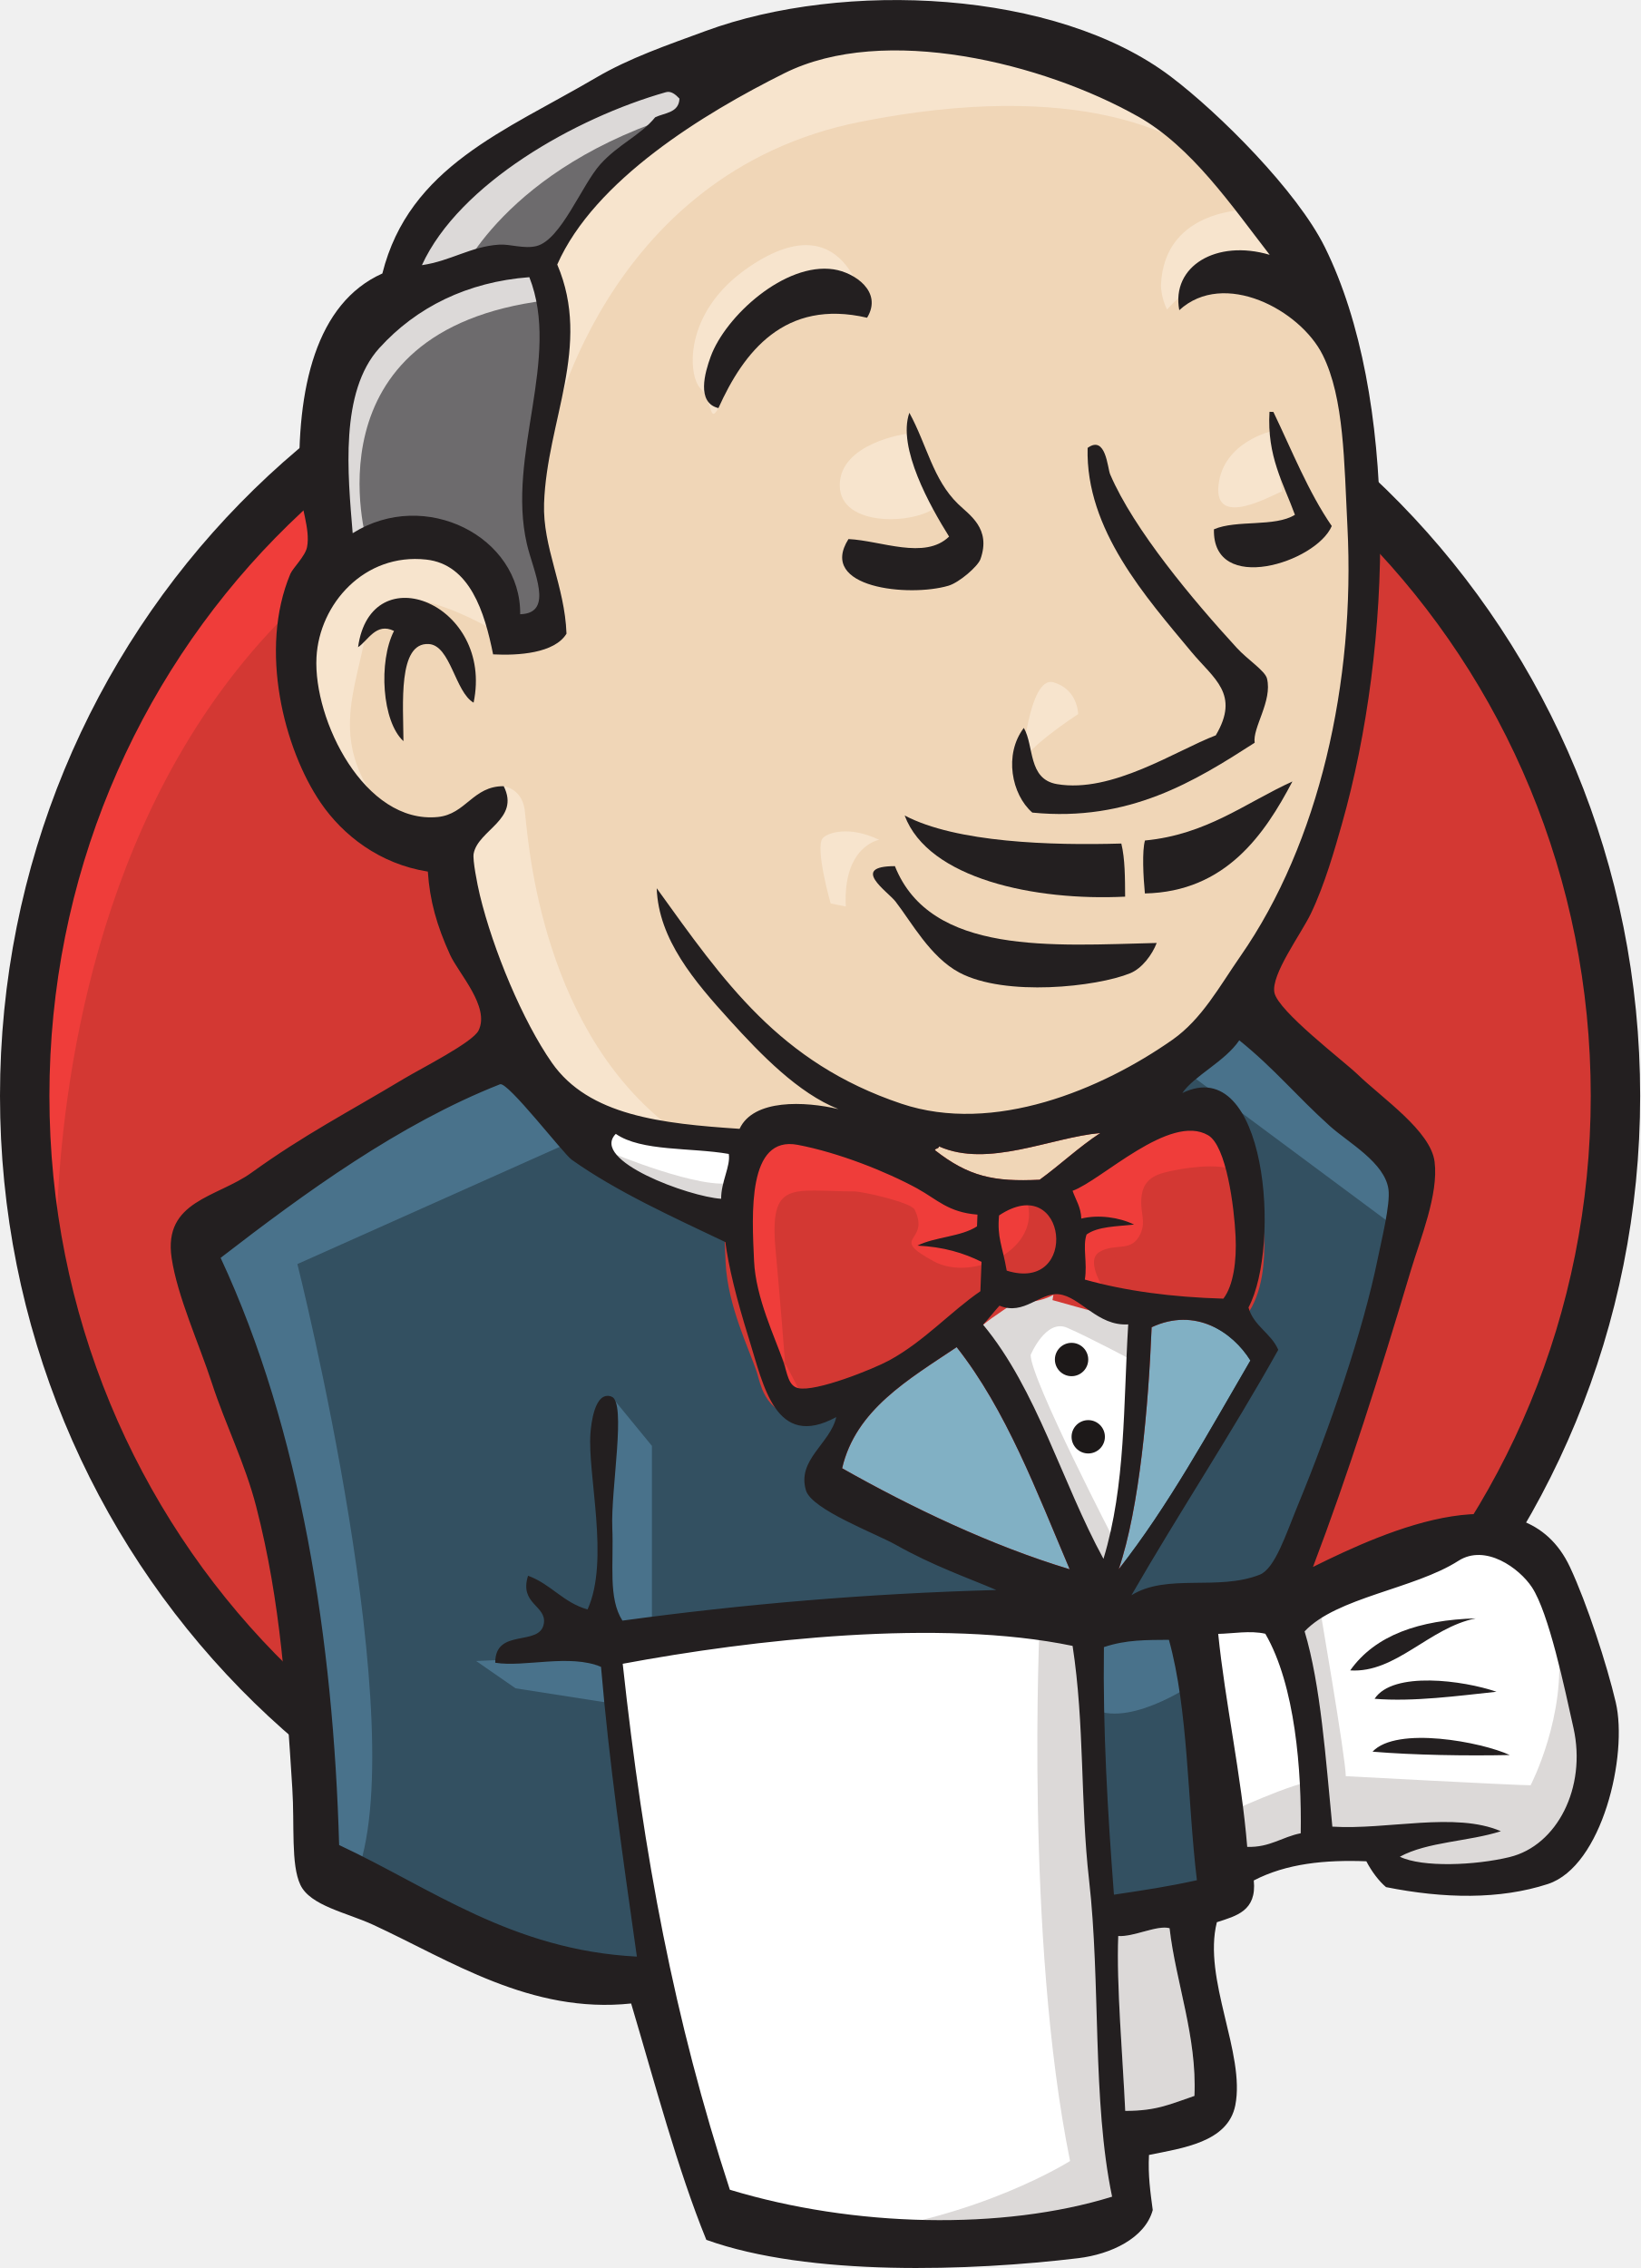
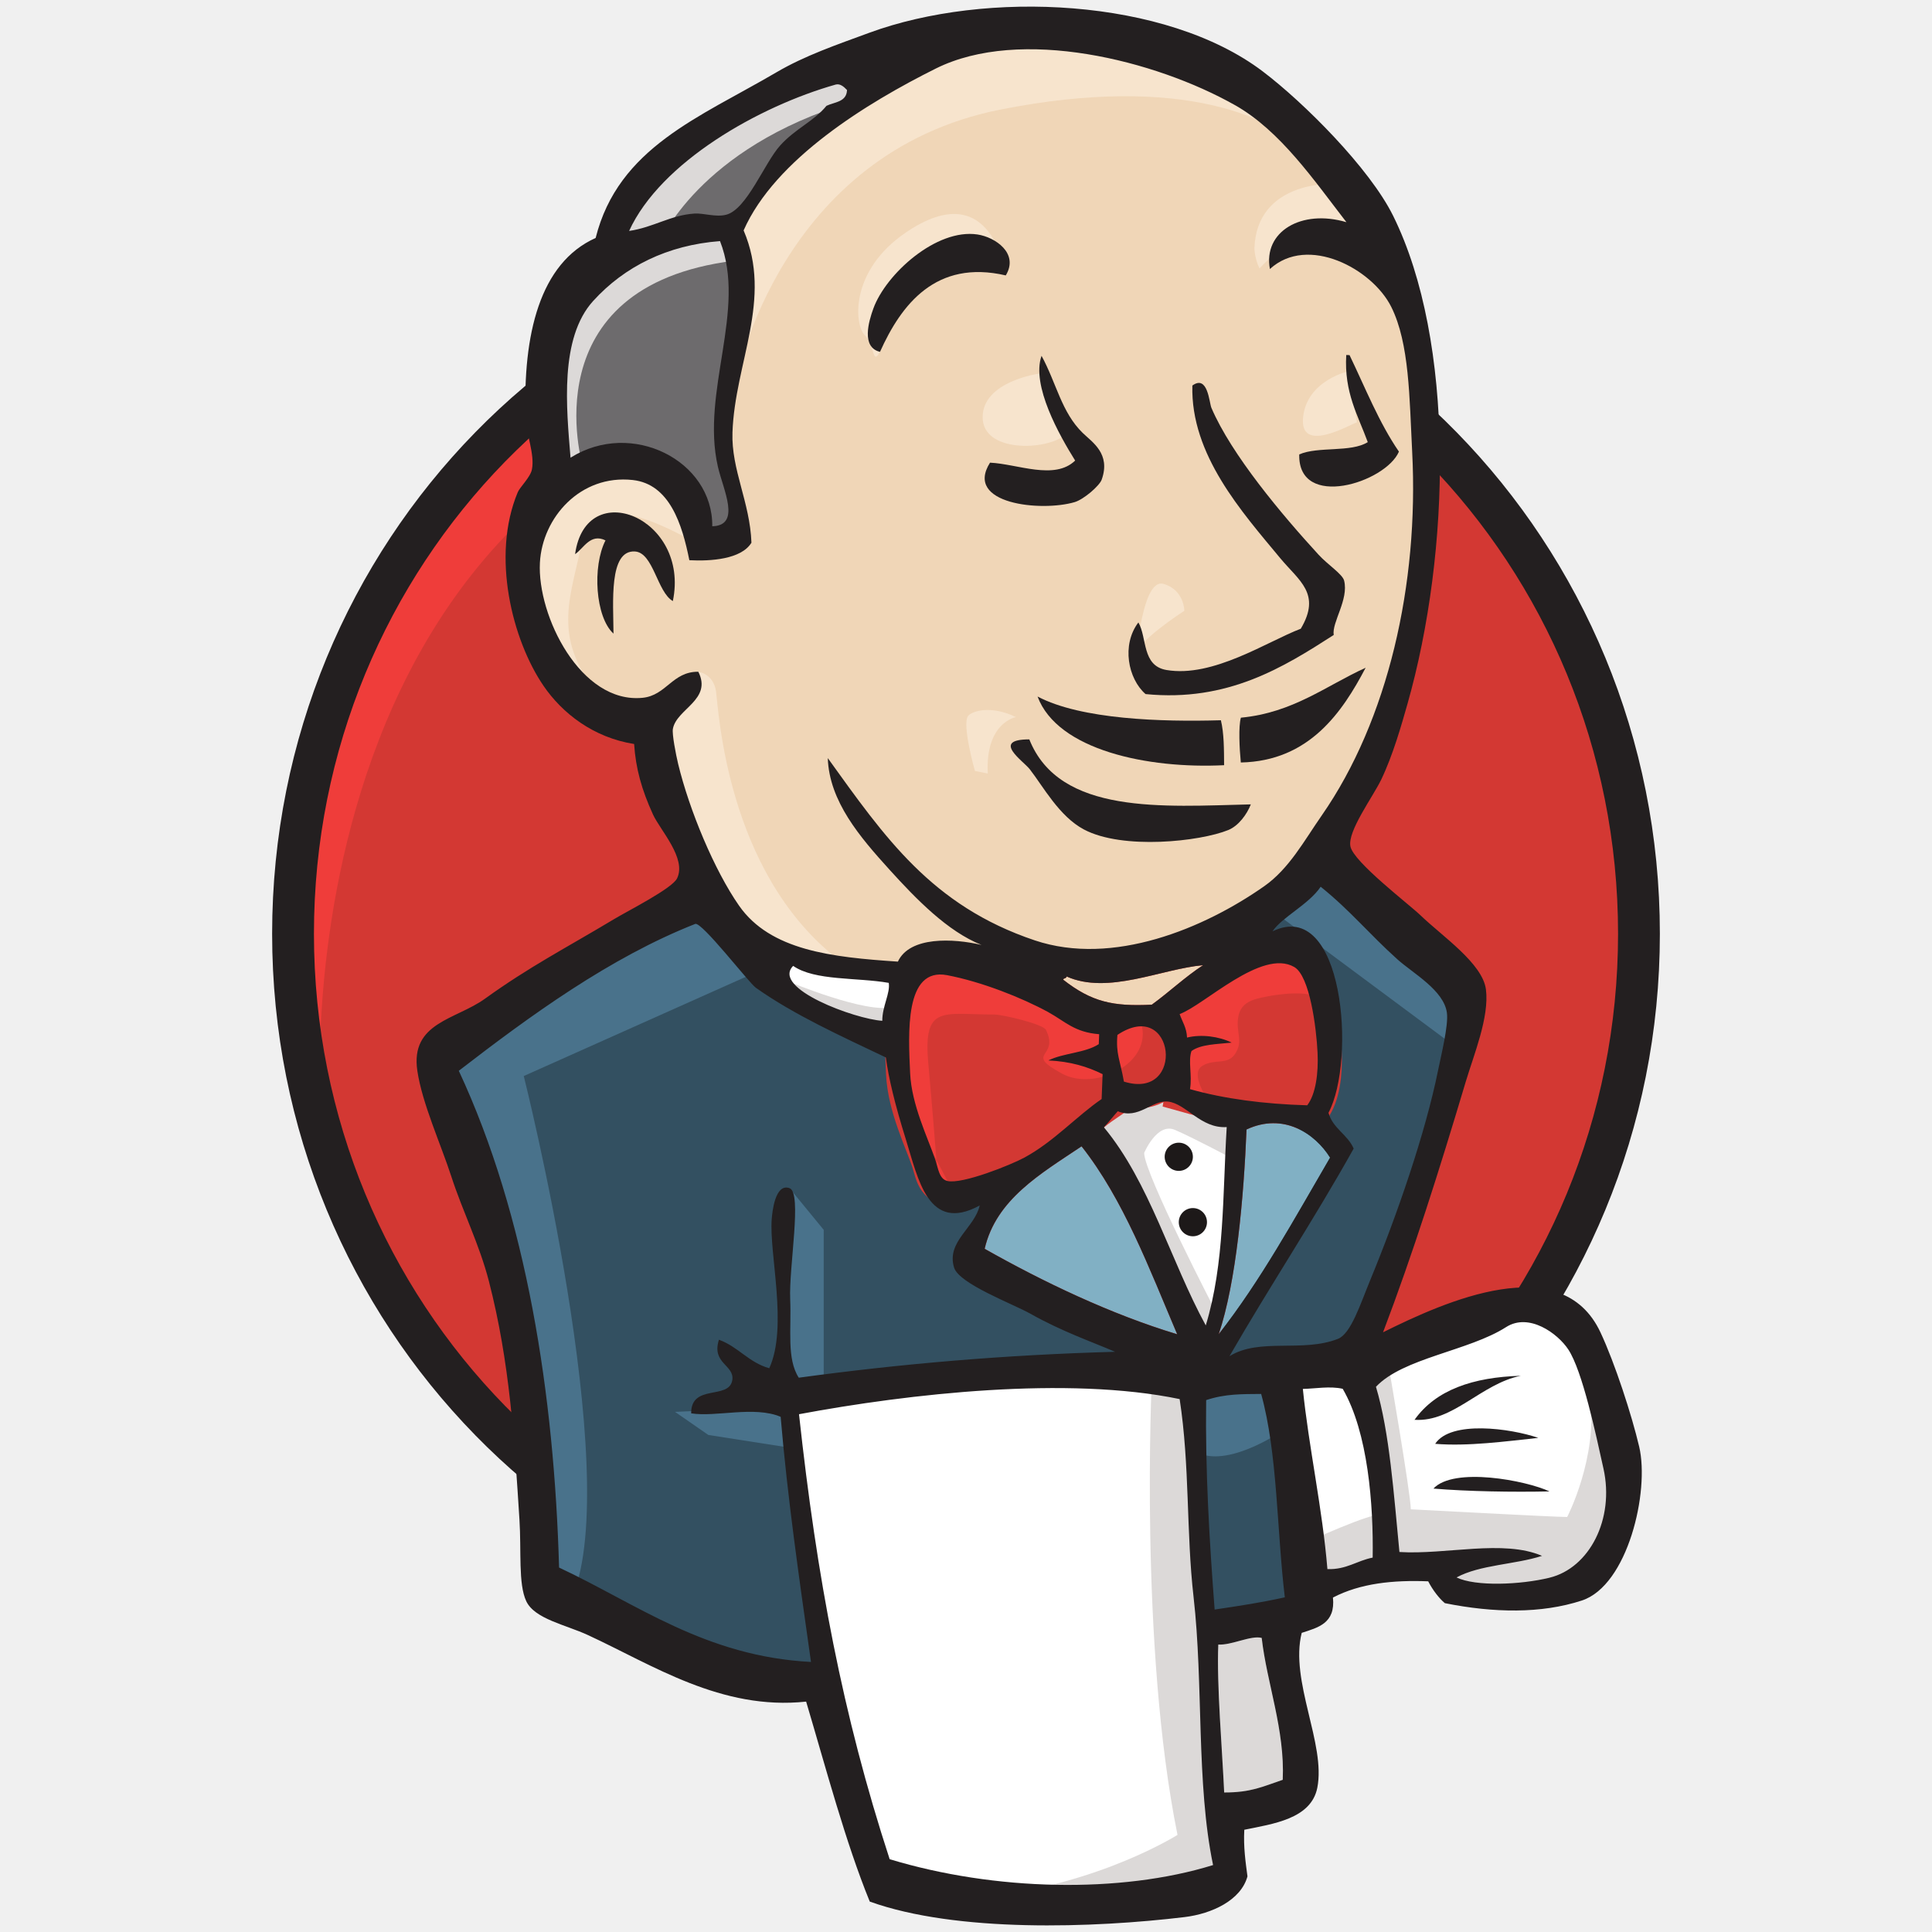
- <svg xmlns="http://www.w3.org/2000/svg" class="logo-jenkins" version="1.1" viewBox="682 209 71.829 99.317" id="svg1" width="71.829" height="99.317">
+ <svg xmlns="http://www.w3.org/2000/svg" class="logo-jenkins" version="1.1" viewBox="682 209 100 100" id="svg1" width="100" height="100">
  <defs id="defs1" />
-   <g fill-rule="evenodd" fill="none" id="jenkins-logo" stroke-width="1" stroke="none" transform="matrix(1,0,0,-1,682,308.3169)">
+   <g fill-rule="evenodd" fill="none" id="jenkins-logo" stroke-width="1" stroke="none" transform="matrix(1,0,0,-1,696.0855,308.6584)">
    <g id="g3393">
      <path d="m 70.748,51.459 c 0,-19.677 -15.595,-35.629 -34.833,-35.629 -19.237,0 -34.833,15.952 -34.833,35.629 0,19.678 15.595,35.629 34.833,35.629 19.238,0 34.833,-15.952 34.833,-35.629" fill="#d33833" id="path22" />
      <path d="m 2.502,42.635 c 0,0 -2.522,37.155 31.714,38.217 L 31.828,84.832 13.25,78.595 7.942,72.491 3.298,63.6 0.644,53.25 1.44,46.35" fill-rule="nonzero" fill="#ef3d3a" id="path24" />
      <path d="M 12.057,75.764 C 5.946,69.511 2.164,60.877 2.164,51.326 v 0 c 0,-9.549 3.782,-18.184 9.893,-24.436 v 0 c 6.114,-6.252 14.541,-10.11 23.857,-10.11 v 0 c 9.316,0 17.743,3.858 23.857,10.11 v 0 c 6.111,6.252 9.894,14.887 9.894,24.436 v 0 c 0,9.551 -3.783,18.185 -9.894,24.438 v 0 C 53.658,82.015 45.23,85.873 35.914,85.873 v 0 C 26.598,85.873 18.172,82.015 12.057,75.764 Z M 10.51,25.377 C 4.015,32.019 0,41.199 0,51.326 v 0 c 0,10.128 4.015,19.307 10.51,25.95 v 0 c 6.494,6.644 15.482,10.762 25.404,10.761 v 0 c 9.922,0.001 18.911,-4.117 25.404,-10.761 v 0 C 67.814,70.633 71.83,61.453 71.829,51.326 v 0 C 71.83,41.199 67.814,32.019 61.318,25.377 v 0 C 54.826,18.733 45.836,14.615 35.914,14.615 v 0 c -9.922,0 -18.91,4.118 -25.404,10.761 z" fill-rule="nonzero" fill="#231f20" id="path26" />
      <polyline fill="#f0d6b7" id="path28" points="50.578 51.261 45.27 50.465 38.104 49.669 33.459 49.536 28.948 49.669 25.497 50.73 22.445 54.048 20.057 60.815 19.526 62.275 16.341 63.336 14.484 66.389 13.157 70.768 14.617 74.616 18.066 75.81 20.853 74.483 22.18 71.564 23.773 71.829 24.303 72.492 23.773 75.545 23.64 79.393 24.436 84.701 24.405 87.732 26.824 91.601 31.071 94.653 38.502 97.838 46.729 96.643 53.895 91.468 57.212 86.16 59.335 82.312 59.866 72.758 58.273 64.531 55.354 57.232 52.568 53.384" />
      <polyline fill="#335061" id="path30" points="46.066 28.305 27.09 27.509 27.09 24.324 28.682 13.178 27.886 12.248 14.617 16.76 13.687 18.353 12.361 33.347 9.309 42.371 8.645 44.494 19.261 51.792 22.578 53.119 25.497 49.536 28.019 47.28 30.938 46.352 32.265 45.953 33.857 39.053 35.052 37.594 38.104 38.655 35.98 34.541 47.525 29.101 46.066 28.305" />
      <polyline fill="#6d6b6d" id="path32" points="14.617 74.616 18.066 75.81 20.853 74.483 22.18 71.564 23.773 71.829 24.171 73.422 23.375 76.473 24.171 83.772 23.507 87.753 25.896 90.539 31.071 94.653 29.611 96.643 22.313 93.061 19.261 90.672 17.536 86.957 14.882 83.374 14.086 79.127 14.617 74.616" />
      <path d="m 20.057,87.089 c 0,0 1.99,4.91 9.952,7.298 7.962,2.389 0.398,1.725 0.398,1.725 l -8.625,-3.318 -3.318,-3.317 -1.459,-2.654 3.052,0.266" fill="#dcd9d8" id="path34" />
      <path d="m 16.076,75.545 c 0,0 -2.787,9.289 7.829,10.616 l -0.398,1.592 -7.298,-1.725 -2.123,-6.9 0.531,-4.512 1.459,0.929" fill="#dcd9d8" id="path36" />
      <path d="m 20.322,63.204 1.737,1.684 c 0,0 0.784,-0.091 0.917,-1.02 0.132,-0.929 0.531,-9.289 6.236,-13.801 0.52,-0.412 -4.246,0.664 -4.246,0.664 l -4.246,6.635" fill="#f7e4cd" id="path38" />
      <path d="m 44.739,65.725 c 0,0 0.309,4.022 1.393,3.713 1.083,-0.309 1.083,-1.393 1.083,-1.393 0,0 -2.631,-1.702 -2.476,-2.32" fill="#f7e4cd" id="path40" />
      <path d="m 55.752,80.454 c 0,0 -2.187,-0.462 -2.389,-2.389 -0.201,-1.927 2.389,-0.398 2.787,-0.266" fill-rule="nonzero" fill="#f7e4cd" id="path42" />
      <path d="m 39.696,80.321 c 0,0 -2.92,-0.398 -2.92,-2.256 0,-1.858 3.318,-1.725 4.246,-0.929" fill-rule="nonzero" fill="#f7e4cd" id="path44" />
      <path d="m 21.649,71.696 c 0,0 -5.043,3.052 -5.573,0.133 -0.531,-2.919 -1.725,-5.043 0.796,-8.094 l -1.725,0.531 -1.592,4.113 -0.531,3.981 3.052,3.185 3.45,-0.266 1.99,-1.592 0.133,-1.99" fill="#f7e4cd" id="path46" />
      <path d="m 24.038,80.056 c 0,0 2.256,11.677 13.668,13.933 9.395,1.857 14.331,-0.398 16.189,-2.521 0,0 -8.36,9.952 -16.322,6.9 -7.962,-3.052 -13.8,-8.625 -13.668,-12.208 0.226,-6.102 0.133,-6.104 0.133,-6.104" fill="#f7e4cd" id="path48" />
      <path d="m 54.824,90.141 c 0,0 -3.848,0.133 -3.981,-3.318 0,0 -3.98e-4,-0.531 0.265,-1.061 0,0 3.053,3.45 4.91,1.592" fill="#f7e4cd" id="path50" />
      <path d="m 37.973,85.403 c 0,0 -0.662,5.296 -5.178,2.217 -2.919,-1.99 -2.654,-4.777 -2.123,-5.308 0.531,-0.531 0.386,-1.6 0.79,-0.866 0.404,0.734 0.271,3.122 1.731,3.785 1.46,0.664 3.853,1.405 4.779,0.172" fill="#f7e4cd" id="path52" />
      <path d="M 25.497,49.536 13.024,43.963 c 0,0 5.175,-20.568 2.521,-26.938 l -1.858,0.663 -0.133,7.829 -3.45,14.862 -1.46,4.114 13.004,8.758 3.848,-3.715" fill="#49728b" id="path54" />
      <path d="m 26.78,38.16 1.77,-2.159 v -7.962 h -2.123 c 0,0 -0.265,5.573 -0.265,6.237 0,0.664 0.265,3.052 0.265,3.052" fill="#49728b" id="path56" />
      <polyline fill="#49728b" id="path58" points="26.824 26.845 20.853 26.58 22.578 25.385 26.824 24.722" />
      <polyline fill="#335061" id="path60" points="47.26 28.172 52.17 28.305 53.364 16.096 48.321 15.433 47.26 28.172" />
      <path d="m 48.587,28.172 7.431,0.398 c 0,0 3.052,7.696 3.052,8.094 0,0.398 2.654,11.146 2.654,11.146 l -5.971,6.236 -1.194,1.062 -3.185,-3.185 V 39.584 L 48.587,28.172" fill="#335061" id="path62" />
      <path d="m 51.904,29.101 -4.644,-0.929 0.663,-3.716 c 1.725,-0.796 4.645,1.327 4.645,1.327" fill="#49728b" id="path64" />
      <polyline fill="#49728b" id="path66" points="52.037 52.322 61.326 45.422 61.591 48.607 54.558 55.109 52.037 52.322" />
      <polyline fill="#ffffff" id="path68" points="31.429 2.029 28.682 13.178 27.316 21.403 27.09 27.509 39.524 28.171 47.26 28.172 46.557 14.238 47.751 3.489 47.618 1.499 37.534 0.703 31.429 2.029" />
      <path d="m 45.535,28.305 c 0,0 -0.663,-13.801 1.327,-23.62 0,0 -3.981,-2.522 -9.82,-3.185 L 48.189,1.898 49.516,2.694 47.923,24.456 47.525,29.101" fill="#dcd9d8" id="path70" />
      <polyline fill="#ffffff" id="path72" points="53.59 17.157 58.765 18.617 68.584 19.147 70.044 23.659 67.39 31.488 64.338 31.886 60.092 30.559 56.018 28.57 53.855 28.967 52.17 28.305" />
      <path d="m 53.496,19.812 c 0,0 3.45,1.592 3.981,1.459 l -1.459,7.299 1.725,0.663 c 0,0 1.194,-6.9 1.194,-7.696 0,0 7.431,-0.398 8.094,-0.398 0,0 1.592,3.052 1.194,6.237 l 1.46,-4.246 0.133,-2.389 -2.123,-3.185 -2.389,-0.531 -3.981,0.133 -1.327,1.725 -4.645,-0.663 -1.46,-0.531" fill="#dcd9d8" id="path74" />
      <path d="m 48.282,29.232 -2.919,7.431 -3.052,4.379 c 0,0 0.663,1.858 1.592,1.858 h 3.052 l 2.919,-1.062 -0.265,-4.91 -1.327,-7.697" fill-rule="nonzero" fill="#ffffff" id="path76" />
      <path d="m 48.852,31.755 c 0,0 -3.716,7.165 -3.716,8.227 0,0 0.663,1.592 1.592,1.194 0.929,-0.398 2.92,-1.459 2.92,-1.459 v 2.521 l -4.512,0.929 -3.052,-0.398 5.175,-12.208 1.061,-0.133" fill="#dcd9d8" id="path78" />
      <polyline fill-rule="nonzero" fill="#ffffff" id="path80" points="32.624 49.269 28.948 49.669 25.497 50.73 25.497 49.536 27.183 47.677 32.491 45.289" />
      <path d="m 26.692,48.871 c 0,0 4.114,-1.725 5.441,-1.327 l 0.132,-1.591 -3.715,0.795 -2.256,1.592 0.398,0.531" fill="#dcd9d8" id="path82" />
      <path d="m 53.576,42.448 c -2.252,0.066 -4.286,0.334 -6.067,0.836 0.121,0.73 -0.105,1.447 0.076,1.973 0.496,0.357 1.328,0.352 2.079,0.436 -0.649,0.319 -1.561,0.445 -2.309,0.261 -0.018,0.507 -0.245,0.821 -0.383,1.217 1.266,0.452 4.254,3.414 5.936,2.433 0.801,-0.467 1.141,-3.131 1.203,-4.427 0.052,-1.075 -0.098,-2.159 -0.535,-2.729" fill="#d33833" id="path84" />
      <path d="m 53.576,42.448 c -2.252,0.066 -4.286,0.334 -6.067,0.836 0.121,0.73 -0.105,1.447 0.076,1.973 0.496,0.357 1.328,0.352 2.079,0.436 -0.649,0.319 -1.561,0.445 -2.309,0.261 -0.018,0.507 -0.245,0.821 -0.383,1.217 1.266,0.452 4.254,3.414 5.936,2.433 0.801,-0.467 1.141,-3.131 1.203,-4.427 0.052,-1.075 -0.098,-2.159 -0.535,-2.729 z" id="path86" stroke-width="2.5" stroke="#d33833" />
      <path d="m 42.809,46.129 c -0.006,-0.17 -0.013,-0.342 -0.02,-0.514 -0.703,-0.462 -1.838,-0.456 -2.609,-0.844 1.137,-0.05 2.033,-0.324 2.807,-0.71 -0.017,-0.429 -0.033,-0.858 -0.05,-1.287 -1.289,-0.882 -2.466,-2.196 -3.983,-3.023 -0.717,-0.391 -3.235,-1.398 -3.998,-1.22 -0.432,0.1 -0.471,0.636 -0.643,1.141 -0.368,1.082 -1.214,2.803 -1.288,4.432 -0.094,2.057 -0.302,5.503 1.915,5.08 1.788,-0.341 3.868,-1.165 5.252,-1.921 0.846,-0.463 1.335,-1.034 2.619,-1.133" fill="#d33833" id="path88" />
      <path d="m 42.809,46.129 c -0.006,-0.17 -0.013,-0.342 -0.02,-0.514 -0.703,-0.462 -1.838,-0.456 -2.609,-0.844 1.137,-0.05 2.033,-0.324 2.807,-0.71 -0.017,-0.429 -0.033,-0.858 -0.05,-1.287 -1.289,-0.882 -2.466,-2.196 -3.983,-3.023 -0.717,-0.391 -3.235,-1.398 -3.998,-1.22 -0.432,0.1 -0.471,0.636 -0.643,1.141 -0.368,1.082 -1.214,2.803 -1.288,4.432 -0.094,2.057 -0.302,5.503 1.915,5.08 1.788,-0.341 3.868,-1.165 5.252,-1.921 0.846,-0.463 1.335,-1.034 2.619,-1.133 z" id="path90" stroke-width="2.5" stroke="#d33833" />
      <path d="m 44.088,43.675 c -0.197,1.12 -0.424,1.44 -0.336,2.417 2.988,1.992 3.549,-3.422 0.336,-2.417" fill="#d33833" id="path92" />
      <path d="m 44.088,43.675 c -0.197,1.12 -0.424,1.44 -0.336,2.417 2.988,1.992 3.549,-3.422 0.336,-2.417 z" id="path94" stroke-width="2.5" stroke="#d33833" />
      <path d="m 48.414,42.767 c 0,0 -0.929,1.327 -0.266,1.725 0.664,0.398 1.327,-3.98e-4 1.725,0.663 0.398,0.664 0,1.062 0.133,1.858 0.133,0.796 0.797,0.929 1.46,1.062 0.663,0.133 2.521,0.398 2.787,-0.266 l -0.796,2.389 -1.592,0.531 -5.043,-2.919 -0.266,-1.46 v -2.919" fill="#ef3d3a" id="path96" />
      <path d="m 34.481,38.388 c -0.159,2.071 -0.328,4.139 -0.516,6.208 -0.281,3.089 0.742,2.55 3.42,2.55 0.409,0 2.518,-0.488 2.669,-0.796 0.724,-1.478 -1.21,-1.15 0.834,-2.264 1.725,-0.941 4.773,0.571 4.076,2.662 -0.39,0.465 -2.033,0.145 -2.621,0.45 -1.037,0.537 -2.073,1.075 -3.11,1.612 -1.319,0.684 -4.367,1.682 -5.774,0.726 -3.563,-2.423 0.225,-8.478 1.496,-11.006" fill="#ef3d3a" id="path98" />
      <path d="m 37.973,85.403 c -3.617,0.842 -5.414,-1.514 -6.51,-3.957 -0.979,0.237 -0.589,1.568 -0.342,2.247 0.647,1.78 3.256,4.15 5.388,3.829 0.917,-0.138 2.159,-0.977 1.464,-2.119" fill="#231f20" id="path100" />
      <path d="m 55.595,81.284 c 0.057,-0.002 0.115,-0.004 0.172,-0.007 0.817,-1.698 1.525,-3.496 2.556,-4.995 -0.691,-1.609 -5.23,-3.032 -5.16,-0.144 0.982,0.429 2.676,0.088 3.547,0.636 -0.503,1.381 -1.229,2.557 -1.114,4.51" fill="#231f20" id="path102" />
      <path d="m 39.825,81.24 c 0.775,-1.422 1.028,-2.915 2.13,-3.99 0.496,-0.484 1.462,-1.073 0.983,-2.418 -0.112,-0.317 -0.929,-1.025 -1.401,-1.164 -1.723,-0.509 -5.739,-0.105 -4.379,2.043 1.425,-0.066 3.341,-0.926 4.406,0.109 -0.818,1.308 -2.277,3.895 -1.74,5.419" fill="#231f20" id="path104" />
      <path d="M 54.948,66.792 C 52.354,65.125 49.46,63.312 45.209,63.733 c -0.908,0.79 -1.255,2.547 -0.372,3.708 0.459,-0.79 0.171,-2.242 1.451,-2.461 2.412,-0.413 5.22,1.476 6.955,2.136 1.076,1.814 -0.093,2.481 -1.062,3.649 -1.984,2.392 -4.646,5.357 -4.55,8.938 0.802,0.582 0.871,-0.888 0.986,-1.155 1.036,-2.425 3.644,-5.527 5.547,-7.602 0.467,-0.511 1.237,-1.002 1.322,-1.34 0.247,-0.983 -0.642,-2.16 -0.539,-2.814" fill="#231f20" id="path106" />
      <path d="m 20.741,68.547 c -0.813,0.464 -1.007,2.509 -1.962,2.567 -1.365,0.083 -1.116,-2.652 -1.11,-4.252 -0.939,0.853 -1.104,3.478 -0.414,4.826 -0.786,0.386 -1.138,-0.426 -1.574,-0.712 0.561,4.072 5.957,1.889 5.06,-2.429" fill="#231f20" id="path108" />
      <path d="m 56.6,65.096 c -1.208,-2.299 -2.916,-4.831 -6.461,-4.904 -0.072,0.742 -0.127,1.872 0.004,2.319 2.709,0.26 4.382,1.639 6.457,2.585" fill="#231f20" id="path110" />
      <path d="m 39.62,63.605 c 2.261,-1.189 6.415,-1.316 9.487,-1.227 0.165,-0.673 0.161,-1.505 0.167,-2.326 -3.949,-0.197 -8.619,0.78 -9.655,3.552" fill="#231f20" id="path112" />
      <path d="m 39.191,61.389 c 1.563,-3.925 6.936,-3.473 11.466,-3.365 -0.199,-0.51 -0.632,-1.111 -1.169,-1.329 -1.452,-0.591 -5.456,-1.039 -7.472,0.031 -1.278,0.68 -2.1,2.215 -2.8,3.115 -0.338,0.435 -2.022,1.545 -0.026,1.547" fill="#231f20" id="path114" />
      <path d="m 54.76,39.74 c -1.834,-3.142 -3.59,-6.369 -5.766,-9.14 0.912,2.683 1.303,7.173 1.441,10.596 1.909,0.893 3.543,-0.201 4.325,-1.456" fill="#81b0c4" id="path116" />
      <path d="m 64.631,28.448 c -2.054,-0.411 -3.497,-2.407 -5.5,-2.279 1.101,1.552 3.031,2.207 5.5,2.279" fill="#231f20" id="path118" />
      <path d="m 65.537,25.234 c -1.674,-0.177 -3.64,-0.448 -5.338,-0.308 0.804,1.228 3.9,0.804 5.338,0.308" fill="#231f20" id="path120" />
      <path d="m 66.117,22.463 c -1.881,-0.041 -4.22,-0.003 -6.008,0.147 1.058,1.136 4.788,0.422 6.008,-0.147" fill="#231f20" id="path122" />
      <path d="M 51.22,14.879 C 51.49,12.517 52.426,10.123 52.309,7.535 51.269,7.184 50.671,6.877 49.277,6.879 49.179,9.078 48.885,12.44 48.973,14.537 c 0.686,-0.045 1.696,0.49 2.247,0.343" fill="#dcd9d8" id="path124" />
      <path d="m 48.187,49.701 c -0.945,-0.617 -1.749,-1.387 -2.656,-2.045 -2.012,-0.1 -3.11,0.139 -4.588,1.295 0.024,0.093 0.173,0.051 0.178,0.165 2.154,-0.96 4.891,0.391 7.066,0.585" fill="#f0d6b7" id="path126" />
      <path d="m 36.881,35.02 c 0.592,2.564 2.91,3.892 5.016,5.304 2.173,-2.758 3.495,-6.305 4.95,-9.728 -3.439,1.037 -6.952,2.719 -9.966,4.424" fill="#81b0c4" id="path128" />
      <path d="m 48.973,14.537 c -0.088,-2.096 0.206,-5.458 0.305,-7.657 1.394,-0.002 1.991,0.305 3.031,0.656 0.117,2.588 -0.819,4.982 -1.089,7.344 -0.551,0.147 -1.561,-0.388 -2.247,-0.343 z M 27.271,26.459 C 28.19,18.01 29.522,10.908 31.963,3.427 37.381,1.781 43.914,1.638 48.703,3.123 47.824,7.345 48.208,12.486 47.694,16.992 c -0.387,3.387 -0.19,6.795 -0.721,10.25 -5.803,1.207 -14.006,0.282 -19.701,-0.783 z m 21.074,0.73 c -0.049,-3.629 0.162,-7.208 0.439,-10.841 1.393,0.209 2.339,0.349 3.633,0.633 -0.42,3.498 -0.369,7.433 -1.225,10.527 -0.99,-0.009 -1.861,0.011 -2.848,-0.319 z m 7.068,0.585 c -0.661,0.152 -1.431,0.006 -2.063,-0.006 0.297,-2.958 1.018,-6.222 1.271,-9.327 0.994,-0.031 1.525,0.438 2.343,0.596 0.044,2.725 -0.238,6.48 -1.551,8.737 z m 10.702,-9.778 c 2.072,0.503 3.375,3.041 2.795,5.647 -0.389,1.752 -1.082,5.05 -1.823,6.17 -0.548,0.829 -2.033,1.914 -3.219,1.154 -1.929,-1.235 -5.328,-1.594 -6.734,-3.089 0.705,-2.349 0.924,-5.575 1.215,-8.551 2.41,-0.15 5.375,0.663 7.38,-0.2 -1.399,-0.453 -3.215,-0.457 -4.424,-1.117 0.988,-0.477 3.301,-0.381 4.81,-0.015 z m -19.269,12.601 c -1.455,3.423 -2.777,6.97 -4.95,9.728 -2.105,-1.412 -4.424,-2.74 -5.016,-5.304 3.014,-1.705 6.527,-3.387 9.966,-4.424 z m 3.588,10.599 c -0.138,-3.423 -0.528,-7.913 -1.441,-10.596 2.176,2.771 3.932,5.998 5.766,9.14 -0.782,1.255 -2.416,2.349 -4.325,1.456 z m -4.067,1.445 c -0.824,0.089 -1.524,-0.948 -2.596,-0.5 -0.246,-0.271 -0.469,-0.566 -0.719,-0.831 2.368,-2.854 3.444,-6.902 5.273,-10.255 0.981,3.221 0.868,6.75 1.084,10.266 -1.348,-0.086 -2.096,1.219 -3.041,1.32 z m -2.615,3.451 c -0.088,-0.977 0.139,-1.297 0.336,-2.417 3.213,-1.004 2.652,4.409 -0.336,2.417 z m -3.562,1.17 c -1.384,0.756 -3.464,1.58 -5.252,1.921 -2.216,0.424 -2.009,-3.023 -1.915,-5.08 0.074,-1.628 0.921,-3.35 1.288,-4.432 0.173,-0.505 0.212,-1.041 0.643,-1.141 0.763,-0.178 3.281,0.829 3.998,1.22 1.517,0.827 2.694,2.141 3.983,3.023 0.017,0.429 0.033,0.858 0.05,1.287 -0.775,0.386 -1.67,0.66 -2.807,0.71 0.771,0.388 1.906,0.383 2.609,0.844 0.007,0.172 0.014,0.344 0.02,0.514 -1.283,0.099 -1.773,0.67 -2.619,1.133 z m -13.222,2.402 c -1.149,-1.166 3.222,-2.756 4.614,-2.842 -0.008,0.738 0.421,1.434 0.334,1.963 -1.653,0.29 -3.825,0.099 -4.948,0.879 z m 14.153,-0.548 c -0.006,-0.114 -0.154,-0.072 -0.178,-0.165 1.478,-1.155 2.576,-1.394 4.588,-1.295 0.907,0.658 1.712,1.428 2.656,2.045 -2.175,-0.194 -4.912,-1.545 -7.066,-0.585 z m 12.99,-3.939 c -0.062,1.296 -0.402,3.961 -1.203,4.427 -1.681,0.981 -4.67,-1.981 -5.936,-2.433 0.138,-0.396 0.365,-0.711 0.383,-1.217 0.749,0.184 1.66,0.058 2.309,-0.261 -0.75,-0.084 -1.582,-0.078 -2.079,-0.436 -0.182,-0.526 0.045,-1.242 -0.076,-1.973 1.781,-0.502 3.815,-0.77 6.067,-0.836 0.438,0.569 0.587,1.654 0.535,2.729 z M 25.034,48.535 C 24.673,48.793 22.232,51.968 21.898,51.836 17.482,50.095 13.352,47.083 9.662,44.235 13.18,36.685 14.601,27.436 14.852,18.522 c 4.03,-1.885 7.57,-4.602 13.039,-4.886 -0.633,4.478 -1.211,8.473 -1.57,12.688 -1.374,0.579 -3.346,-0.026 -4.632,0.18 -0.011,1.55 1.964,0.679 2.129,1.721 0.124,0.788 -1.087,0.848 -0.692,2.089 1.005,-0.365 1.533,-1.173 2.605,-1.476 0.98,2.143 -0.014,5.936 0.128,7.727 0.027,0.336 0.168,1.863 0.921,1.595 0.667,-0.237 -0.038,-4.061 0.035,-5.757 0.067,-1.562 -0.189,-3.074 0.444,-4.054 5.285,0.719 10.655,1.184 16.373,1.341 -1.258,0.54 -2.752,1.051 -4.391,1.974 -0.888,0.501 -3.688,1.543 -3.944,2.386 -0.409,1.344 1.073,2.06 1.326,3.213 -2.668,-1.455 -3.188,1.395 -3.819,3.413 -0.572,1.828 -0.897,3.194 -1.038,4.249 -2.298,1.096 -4.755,2.205 -6.733,3.61 z m 26.743,2.917 c 3.68,1.784 4.343,-6.668 2.9,-9.391 0.223,-0.812 0.99,-1.123 1.303,-1.853 -2.053,-3.678 -4.334,-7.112 -6.429,-10.747 1.559,0.97 3.785,0.174 5.619,0.9 0.67,0.265 1.156,1.8 1.663,3.028 1.396,3.378 2.862,7.636 3.514,10.859 0.147,0.734 0.549,2.335 0.459,2.988 -0.16,1.17 -1.748,2.038 -2.556,2.762 -1.488,1.337 -2.425,2.513 -3.977,3.763 -0.629,-0.929 -1.98,-1.553 -2.495,-2.309 z m -35.158,32.631 c -1.753,-1.929 -1.386,-5.544 -1.174,-8.115 3.169,1.994 7.376,-0.158 7.336,-3.549 1.513,0.04 0.565,1.89 0.292,3.081 -0.894,3.892 1.507,8.12 0.109,11.679 -2.714,-0.206 -4.944,-1.314 -6.562,-3.096 z m 12.545,11.197 c -3.969,-1.125 -9.056,-4.009 -10.687,-7.575 1.263,0.184 2.14,0.82 3.386,0.899 0.471,0.031 1.088,-0.197 1.629,-0.063 1.078,0.268 1.989,2.686 2.802,3.585 0.793,0.879 1.746,1.254 2.399,2.055 0.419,0.202 1.039,0.188 1.063,0.818 -0.182,0.194 -0.373,0.342 -0.591,0.281 z m 20.662,-1.058 c -4.12,2.324 -11.093,4.073 -15.476,1.888 -3.536,-1.763 -8.316,-4.68 -9.946,-8.377 1.522,-3.567 -0.451,-6.836 -0.577,-10.458 -0.067,-1.927 0.907,-3.609 0.982,-5.707 -0.521,-0.859 -2.113,-0.965 -3.214,-0.906 -0.371,1.856 -1.02,3.942 -2.931,4.151 -2.704,0.296 -4.681,-1.942 -4.804,-4.281 -0.145,-2.75 2.112,-7.309 5.313,-6.992 1.236,0.122 1.54,1.361 2.887,1.349 0.73,-1.457 -1.126,-1.914 -1.317,-2.956 -0.05,-0.269 0.154,-1.321 0.272,-1.814 0.581,-2.402 1.877,-5.51 3.153,-7.338 1.619,-2.319 4.799,-2.669 8.221,-2.896 0.611,1.316 2.862,1.208 4.329,0.864 -1.758,0.696 -3.392,2.384 -4.747,3.878 -1.556,1.714 -3.132,3.553 -3.211,5.793 2.94,-4.079 5.369,-7.641 10.715,-9.435 4.045,-1.357 8.77,0.622 11.878,2.805 1.29,0.907 2.06,2.347 2.977,3.664 3.43,4.934 5.031,11.977 4.679,18.804 -0.145,2.815 -0.139,5.621 -1.083,7.515 -0.987,1.98 -4.326,3.752 -6.281,1.961 -0.362,1.926 1.625,3.117 3.96,2.424 -1.665,2.148 -3.412,4.73 -5.778,6.065 z m 7.676,-63.522 c 3.219,1.6 9.234,4.308 11.253,-0.006 0.745,-1.59 1.619,-4.278 2.004,-5.919 0.545,-2.316 -0.591,-7.183 -2.971,-7.96 -2.102,-0.686 -4.555,-0.644 -7.088,-0.136 -0.298,0.248 -0.63,0.68 -0.862,1.131 -1.808,0.07 -3.501,-0.097 -4.93,-0.84 C 55.044,15.632 54.139,15.418 53.291,15.142 52.663,12.65 54.549,9.395 54.098,7.122 53.775,5.503 51.783,5.253 50.319,4.95 50.271,4.05 50.383,3.299 50.483,2.538 50.148,1.304 48.647,0.602 47.224,0.43 42.543,-0.133 35.435,-0.386 30.933,1.233 29.676,4.315 28.687,8.064 27.64,11.583 c -4.391,-0.469 -7.943,1.895 -11.291,3.443 -1.159,0.537 -2.763,0.833 -3.196,1.756 -0.42,0.893 -0.248,2.606 -0.352,4.223 -0.265,4.131 -0.492,8.115 -1.583,12.345 -0.49,1.898 -1.344,3.573 -1.939,5.402 -0.55,1.695 -1.512,3.79 -1.763,5.48 -0.372,2.505 1.987,2.645 3.495,3.73 2.332,1.679 4.162,2.607 6.687,4.122 0.748,0.449 3.004,1.584 3.26,2.107 0.51,1.037 -0.875,2.499 -1.246,3.312 -0.586,1.285 -0.892,2.377 -0.975,3.646 -2.118,0.335 -3.724,1.596 -4.694,3.017 -1.605,2.353 -2.717,6.705 -1.329,10.016 0.109,0.261 0.652,0.773 0.732,1.174 0.158,0.789 -0.297,1.837 -0.326,2.676 -0.146,4.303 0.728,8.011 3.625,9.309 1.176,4.685 5.385,6.243 9.351,8.571 1.482,0.87 3.117,1.426 4.804,2.047 6.054,2.228 15.343,1.809 20.368,-1.992 2.131,-1.611 5.536,-5.014 6.754,-7.477 3.217,-6.504 2.989,-17.373 0.738,-25.284 -0.303,-1.062 -0.741,-2.623 -1.354,-3.899 -0.427,-0.891 -1.755,-2.674 -1.594,-3.46 0.166,-0.813 3.027,-2.986 3.641,-3.577 1.105,-1.066 3.203,-2.48 3.373,-3.825 0.183,-1.431 -0.631,-3.389 -1.043,-4.77 -1.377,-4.609 -2.721,-8.869 -4.283,-12.977 z" fill="#231f20" id="path130" />
      <path d="m 36.023,62.602 c 0.175,0.232 1.135,0.586 2.478,-0.061 0,0 -1.592,-0.266 -1.46,-2.92 l -0.664,0.133 c 0,0 -0.686,2.407 -0.355,2.849" fill="#f7e4cd" id="path132" />
+       <path d="m 48.388,36.399 c 0,-0.403 -0.327,-0.73 -0.73,-0.73 -0.403,0 -0.73,0.327 -0.73,0.73 0,0.403 0.327,0.73 0.73,0.73 0.403,0 0.73,-0.327 0.73,-0.73" fill="#1d1919" id="path136" />
      <path d="m 47.658,39.783 c 0,-0.403 -0.327,-0.73 -0.73,-0.73 -0.403,0 -0.73,0.327 -0.73,0.73 0,0.403 0.327,0.73 0.73,0.73 0.403,0 0.73,-0.327 0.73,-0.73" fill="#1d1919" id="path134" />
-       <path d="m 48.388,36.399 c 0,-0.403 -0.327,-0.73 -0.73,-0.73 -0.403,0 -0.73,0.327 -0.73,0.73 0,0.403 0.327,0.73 0.73,0.73 0.403,0 0.73,-0.327 0.73,-0.73" fill="#1d1919" id="path136" />
    </g>
  </g>
</svg>
